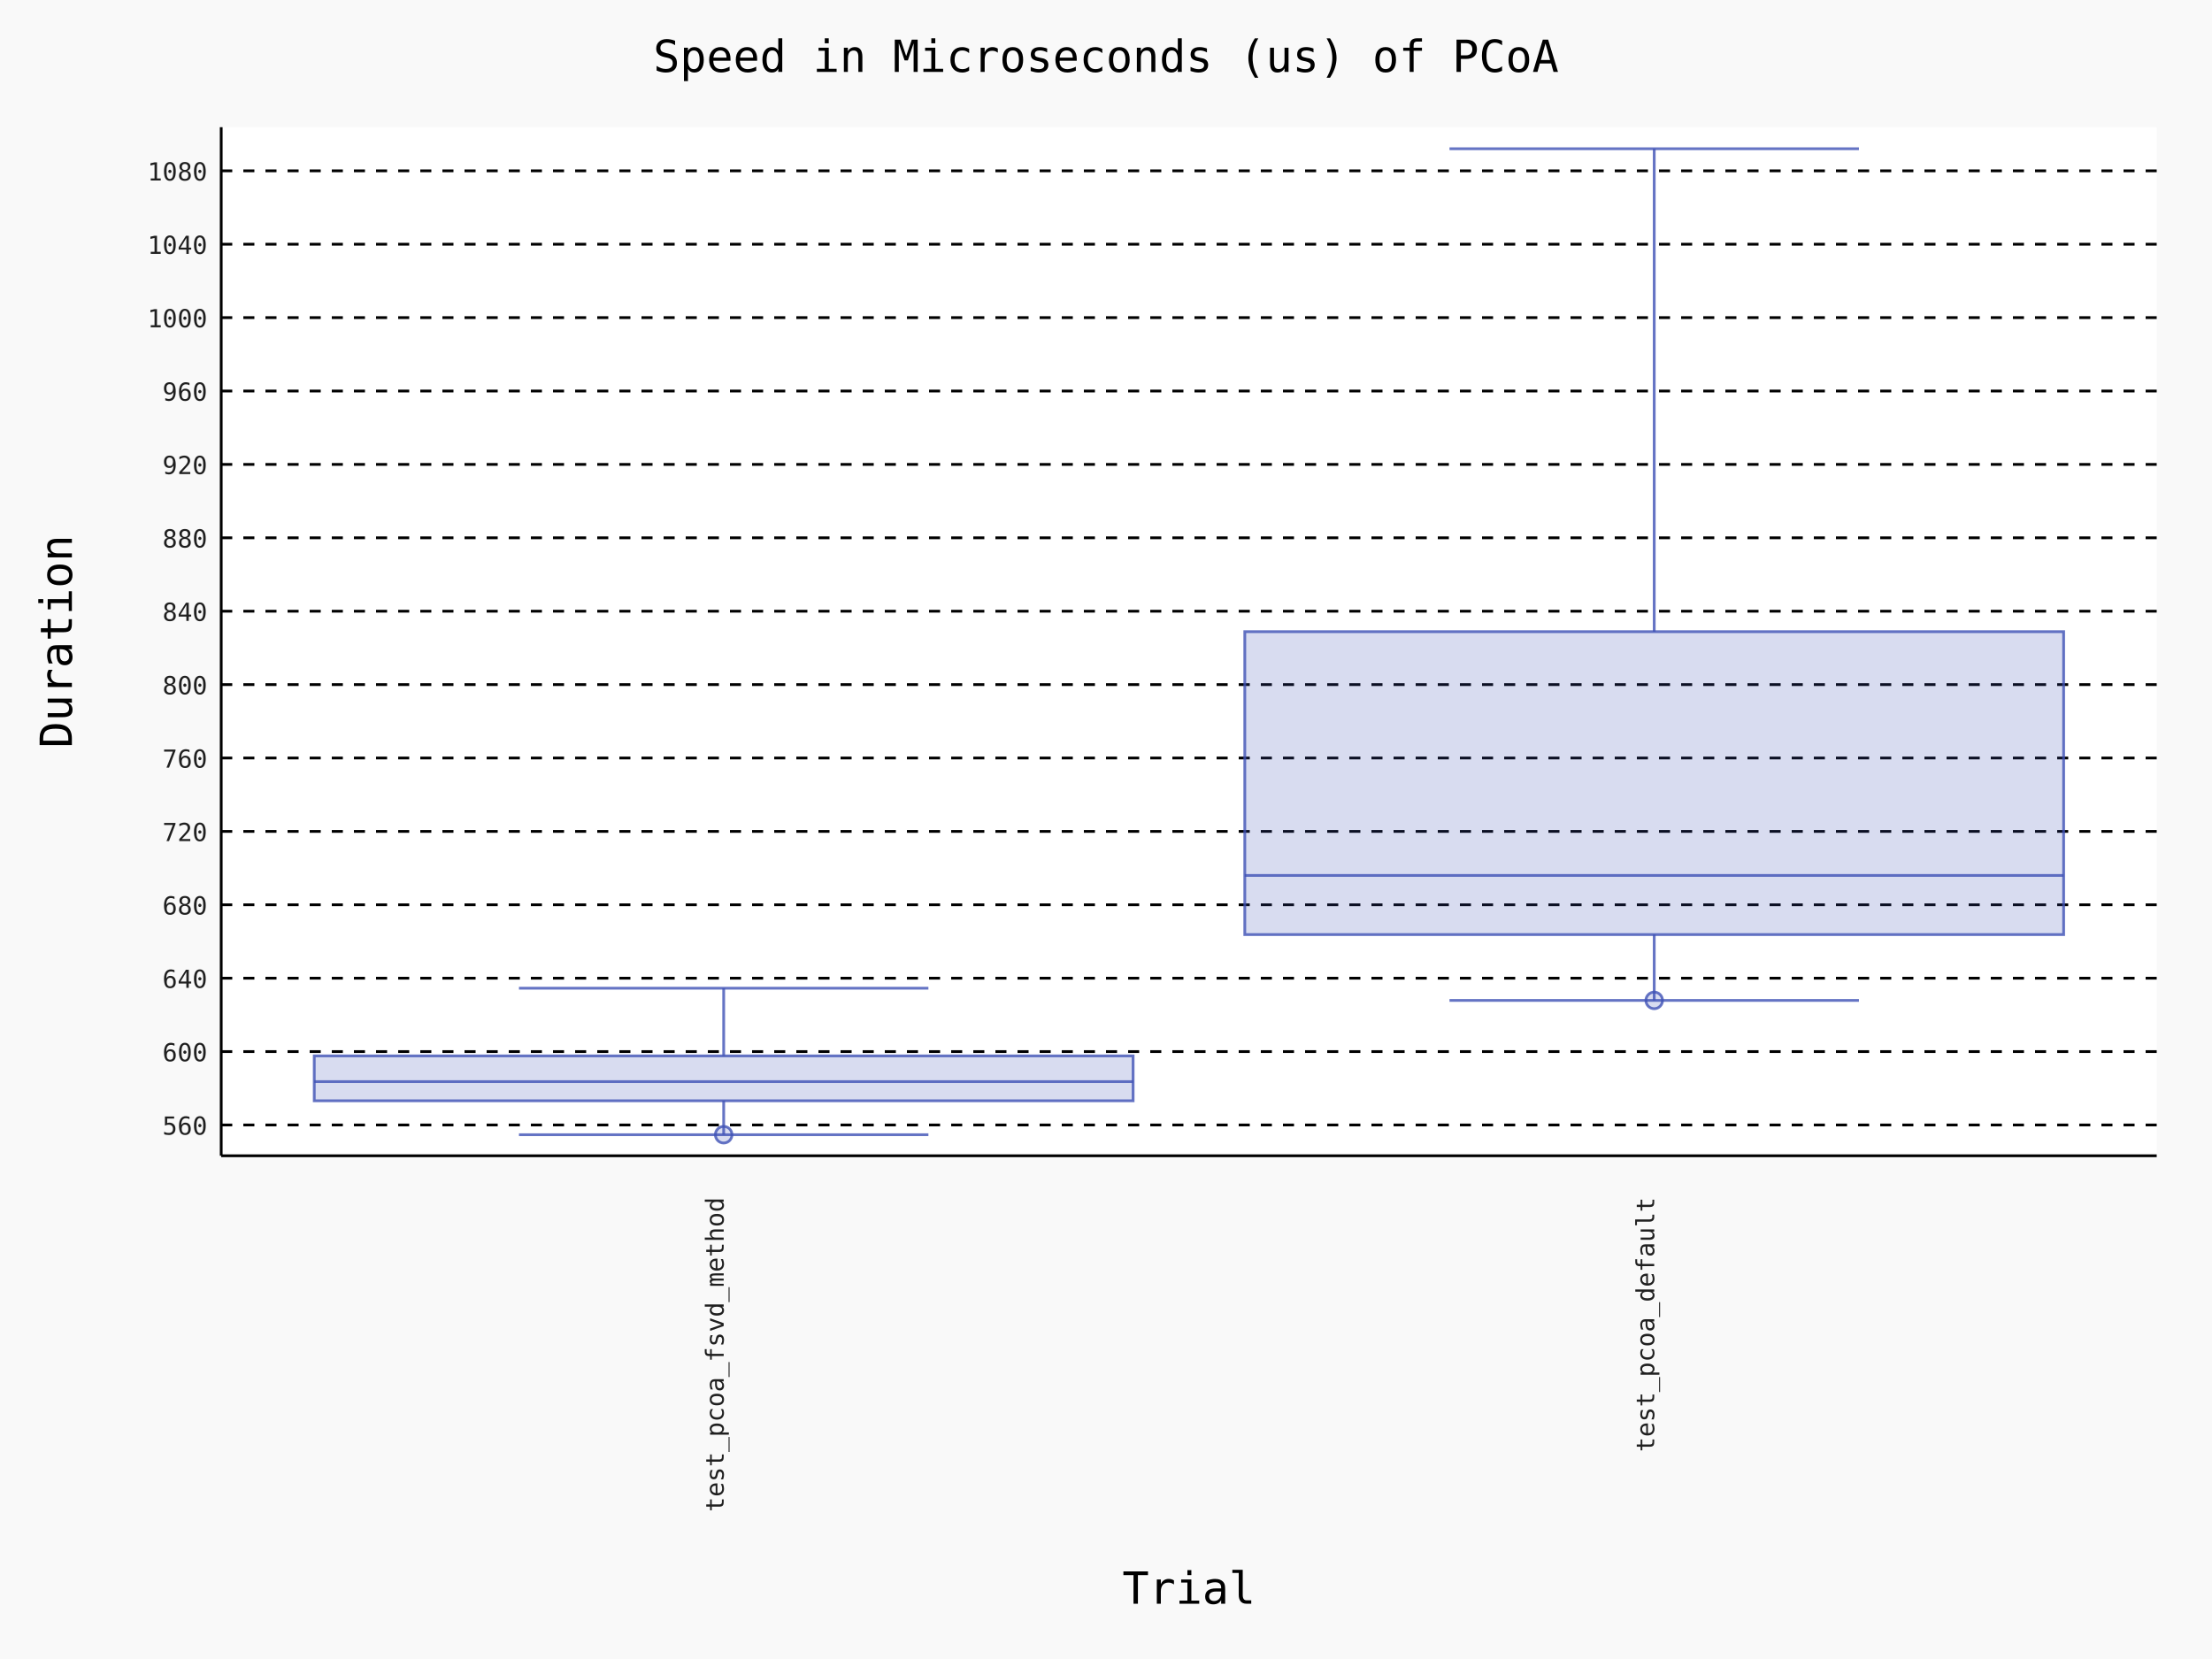
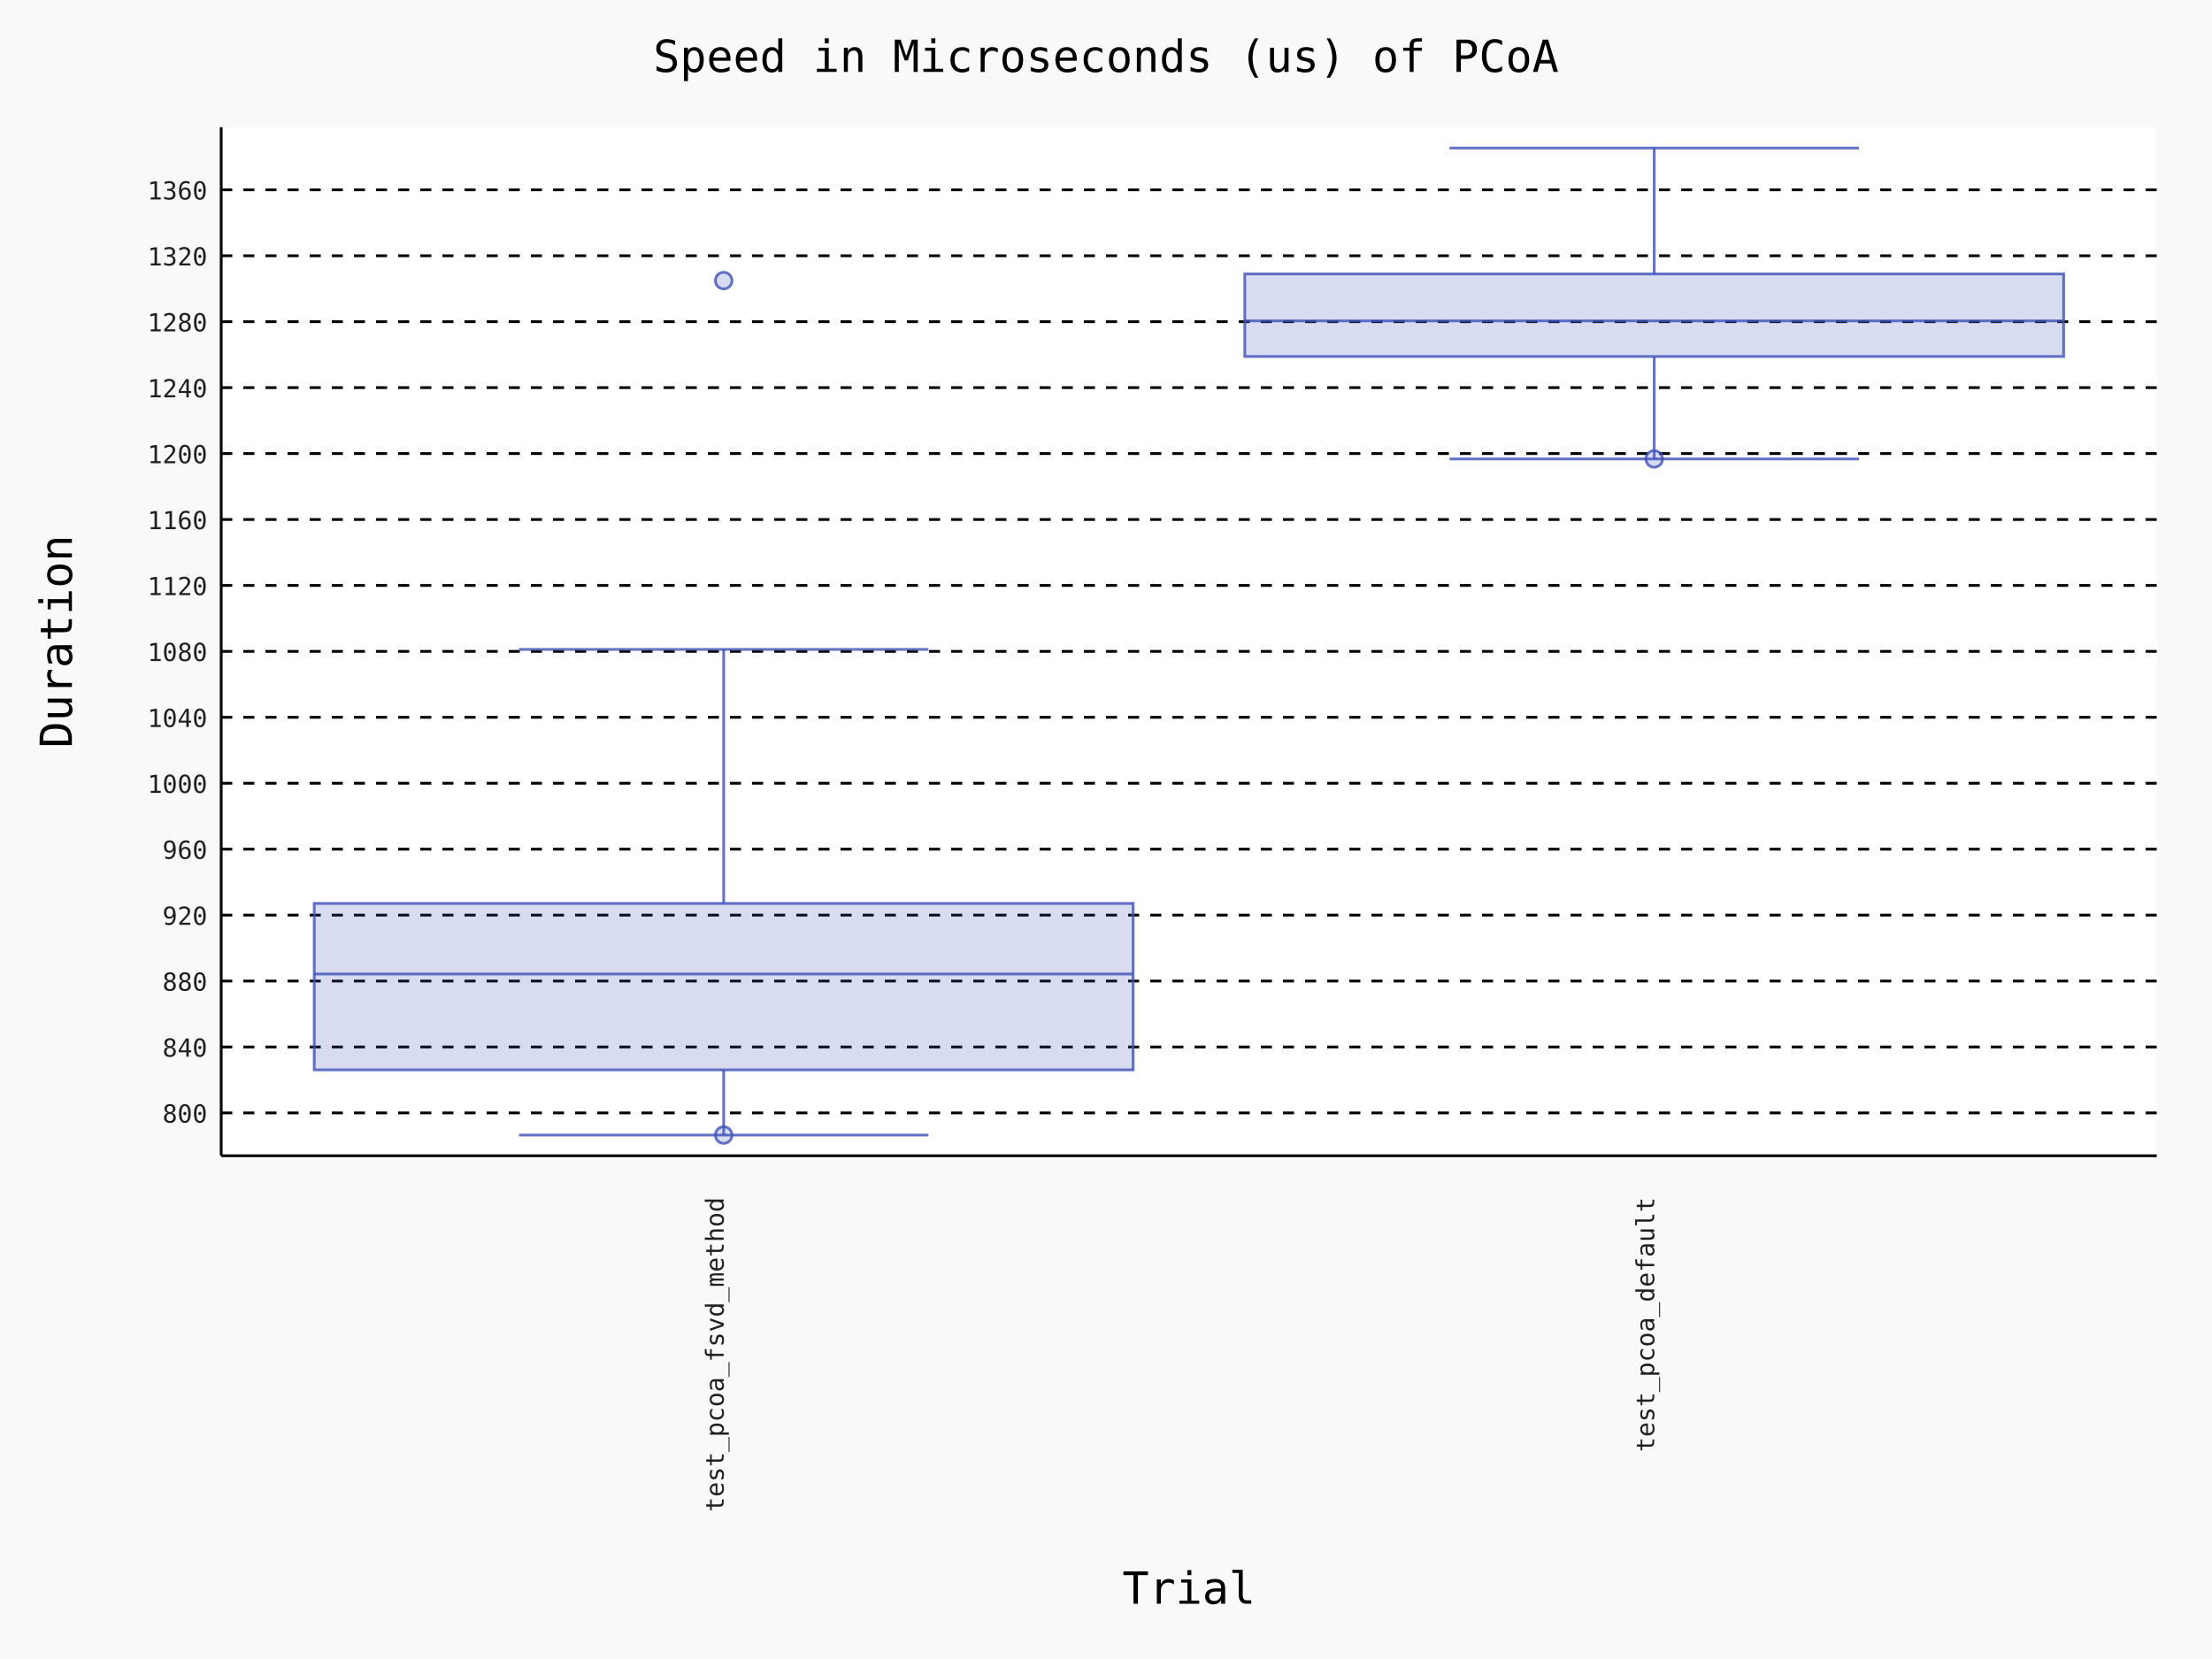
- <svg xmlns="http://www.w3.org/2000/svg" id="chart-c4bdd93e-1c6f-4e2e-bc28-74c10201e263" class="pygal-chart" viewBox="0 0 800 600">
+ <svg xmlns="http://www.w3.org/2000/svg" id="chart-54e16881-0bed-4956-b54e-3b0d1b472a38" class="pygal-chart" viewBox="0 0 800 600">
  <defs>
-     <style type="text/css">#chart-c4bdd93e-1c6f-4e2e-bc28-74c10201e263{-webkit-user-select:none;-webkit-font-smoothing:antialiased;font-family:Consolas,"Deja Vu Sans Mono","Bitstream Vera Sans Mono","Courier New",monospace}#chart-c4bdd93e-1c6f-4e2e-bc28-74c10201e263 .title{font-family:Consolas,"Deja Vu Sans Mono","Bitstream Vera Sans Mono","Courier New",monospace;font-size:16px}#chart-c4bdd93e-1c6f-4e2e-bc28-74c10201e263 .legends .legend text{font-family:Consolas,"Deja Vu Sans Mono","Bitstream Vera Sans Mono","Courier New",monospace;font-size:14px}#chart-c4bdd93e-1c6f-4e2e-bc28-74c10201e263 .axis text{font-family:Consolas,"Deja Vu Sans Mono","Bitstream Vera Sans Mono","Courier New",monospace;font-size:10px}#chart-c4bdd93e-1c6f-4e2e-bc28-74c10201e263 .axis text.major{font-family:Consolas,"Deja Vu Sans Mono","Bitstream Vera Sans Mono","Courier New",monospace;font-size:10px}#chart-c4bdd93e-1c6f-4e2e-bc28-74c10201e263 .text-overlay text.value{font-family:Consolas,"Deja Vu Sans Mono","Bitstream Vera Sans Mono","Courier New",monospace;font-size:16px}#chart-c4bdd93e-1c6f-4e2e-bc28-74c10201e263 .text-overlay text.label{font-family:Consolas,"Deja Vu Sans Mono","Bitstream Vera Sans Mono","Courier New",monospace;font-size:10px}#chart-c4bdd93e-1c6f-4e2e-bc28-74c10201e263 .tooltip{font-family:Consolas,"Deja Vu Sans Mono","Bitstream Vera Sans Mono","Courier New",monospace;font-size:14px}#chart-c4bdd93e-1c6f-4e2e-bc28-74c10201e263 text.no_data{font-family:Consolas,"Deja Vu Sans Mono","Bitstream Vera Sans Mono","Courier New",monospace;font-size:64px}
- #chart-c4bdd93e-1c6f-4e2e-bc28-74c10201e263{background-color:rgba(249,249,249,1)}#chart-c4bdd93e-1c6f-4e2e-bc28-74c10201e263 path,#chart-c4bdd93e-1c6f-4e2e-bc28-74c10201e263 line,#chart-c4bdd93e-1c6f-4e2e-bc28-74c10201e263 rect,#chart-c4bdd93e-1c6f-4e2e-bc28-74c10201e263 circle{-webkit-transition:150ms;-moz-transition:150ms;transition:150ms}#chart-c4bdd93e-1c6f-4e2e-bc28-74c10201e263 .graph &gt; .background{fill:rgba(249,249,249,1)}#chart-c4bdd93e-1c6f-4e2e-bc28-74c10201e263 .plot &gt; .background{fill:rgba(255,255,255,1)}#chart-c4bdd93e-1c6f-4e2e-bc28-74c10201e263 .graph{fill:rgba(0,0,0,.87)}#chart-c4bdd93e-1c6f-4e2e-bc28-74c10201e263 text.no_data{fill:rgba(0,0,0,1)}#chart-c4bdd93e-1c6f-4e2e-bc28-74c10201e263 .title{fill:rgba(0,0,0,1)}#chart-c4bdd93e-1c6f-4e2e-bc28-74c10201e263 .legends .legend text{fill:rgba(0,0,0,.87)}#chart-c4bdd93e-1c6f-4e2e-bc28-74c10201e263 .legends .legend:hover text{fill:rgba(0,0,0,1)}#chart-c4bdd93e-1c6f-4e2e-bc28-74c10201e263 .axis .line{stroke:rgba(0,0,0,1)}#chart-c4bdd93e-1c6f-4e2e-bc28-74c10201e263 .axis .guide.line{stroke:rgba(0,0,0,.54)}#chart-c4bdd93e-1c6f-4e2e-bc28-74c10201e263 .axis .major.line{stroke:rgba(0,0,0,.87)}#chart-c4bdd93e-1c6f-4e2e-bc28-74c10201e263 .axis text.major{fill:rgba(0,0,0,1)}#chart-c4bdd93e-1c6f-4e2e-bc28-74c10201e263 .axis.y .guides:hover .guide.line,#chart-c4bdd93e-1c6f-4e2e-bc28-74c10201e263 .line-graph .axis.x .guides:hover .guide.line,#chart-c4bdd93e-1c6f-4e2e-bc28-74c10201e263 .stackedline-graph .axis.x .guides:hover .guide.line,#chart-c4bdd93e-1c6f-4e2e-bc28-74c10201e263 .xy-graph .axis.x .guides:hover .guide.line{stroke:rgba(0,0,0,1)}#chart-c4bdd93e-1c6f-4e2e-bc28-74c10201e263 .axis .guides:hover text{fill:rgba(0,0,0,1)}#chart-c4bdd93e-1c6f-4e2e-bc28-74c10201e263 .reactive{fill-opacity:.7;stroke-opacity:.8;stroke-width:1}#chart-c4bdd93e-1c6f-4e2e-bc28-74c10201e263 .ci{stroke:rgba(0,0,0,.87)}#chart-c4bdd93e-1c6f-4e2e-bc28-74c10201e263 .reactive.active,#chart-c4bdd93e-1c6f-4e2e-bc28-74c10201e263 .active .reactive{fill-opacity:.8;stroke-opacity:.9;stroke-width:4}#chart-c4bdd93e-1c6f-4e2e-bc28-74c10201e263 .ci .reactive.active{stroke-width:1.5}#chart-c4bdd93e-1c6f-4e2e-bc28-74c10201e263 .series text{fill:rgba(0,0,0,1)}#chart-c4bdd93e-1c6f-4e2e-bc28-74c10201e263 .tooltip rect{fill:rgba(255,255,255,1);stroke:rgba(0,0,0,1);-webkit-transition:opacity 150ms;-moz-transition:opacity 150ms;transition:opacity 150ms}#chart-c4bdd93e-1c6f-4e2e-bc28-74c10201e263 .tooltip .label{fill:rgba(0,0,0,.87)}#chart-c4bdd93e-1c6f-4e2e-bc28-74c10201e263 .tooltip .label{fill:rgba(0,0,0,.87)}#chart-c4bdd93e-1c6f-4e2e-bc28-74c10201e263 .tooltip .legend{font-size:.8em;fill:rgba(0,0,0,.54)}#chart-c4bdd93e-1c6f-4e2e-bc28-74c10201e263 .tooltip .x_label{font-size:.6em;fill:rgba(0,0,0,1)}#chart-c4bdd93e-1c6f-4e2e-bc28-74c10201e263 .tooltip .xlink{font-size:.5em;text-decoration:underline}#chart-c4bdd93e-1c6f-4e2e-bc28-74c10201e263 .tooltip .value{font-size:1.5em}#chart-c4bdd93e-1c6f-4e2e-bc28-74c10201e263 .bound{font-size:.5em}#chart-c4bdd93e-1c6f-4e2e-bc28-74c10201e263 .max-value{font-size:.75em;fill:rgba(0,0,0,.54)}#chart-c4bdd93e-1c6f-4e2e-bc28-74c10201e263 .map-element{fill:rgba(255,255,255,1);stroke:rgba(0,0,0,.54) !important}#chart-c4bdd93e-1c6f-4e2e-bc28-74c10201e263 .map-element .reactive{fill-opacity:inherit;stroke-opacity:inherit}#chart-c4bdd93e-1c6f-4e2e-bc28-74c10201e263 .color-0,#chart-c4bdd93e-1c6f-4e2e-bc28-74c10201e263 .color-0 a:visited{stroke:#3F51B5;fill:#3F51B5}#chart-c4bdd93e-1c6f-4e2e-bc28-74c10201e263 .color-1,#chart-c4bdd93e-1c6f-4e2e-bc28-74c10201e263 .color-1 a:visited{stroke:#3F51B5;fill:#3F51B5}#chart-c4bdd93e-1c6f-4e2e-bc28-74c10201e263 .text-overlay .color-0 text{fill:black}#chart-c4bdd93e-1c6f-4e2e-bc28-74c10201e263 .text-overlay .color-1 text{fill:black}
- #chart-c4bdd93e-1c6f-4e2e-bc28-74c10201e263 text.no_data{text-anchor:middle}#chart-c4bdd93e-1c6f-4e2e-bc28-74c10201e263 .guide.line{fill:none}#chart-c4bdd93e-1c6f-4e2e-bc28-74c10201e263 .centered{text-anchor:middle}#chart-c4bdd93e-1c6f-4e2e-bc28-74c10201e263 .title{text-anchor:middle}#chart-c4bdd93e-1c6f-4e2e-bc28-74c10201e263 .legends .legend text{fill-opacity:1}#chart-c4bdd93e-1c6f-4e2e-bc28-74c10201e263 .axis.x text{text-anchor:middle}#chart-c4bdd93e-1c6f-4e2e-bc28-74c10201e263 .axis.x:not(.web) text[transform]{text-anchor:start}#chart-c4bdd93e-1c6f-4e2e-bc28-74c10201e263 .axis.x:not(.web) text[transform].backwards{text-anchor:end}#chart-c4bdd93e-1c6f-4e2e-bc28-74c10201e263 .axis.y text{text-anchor:end}#chart-c4bdd93e-1c6f-4e2e-bc28-74c10201e263 .axis.y text[transform].backwards{text-anchor:start}#chart-c4bdd93e-1c6f-4e2e-bc28-74c10201e263 .axis.y2 text{text-anchor:start}#chart-c4bdd93e-1c6f-4e2e-bc28-74c10201e263 .axis.y2 text[transform].backwards{text-anchor:end}#chart-c4bdd93e-1c6f-4e2e-bc28-74c10201e263 .axis .guide.line{stroke-dasharray:4,4;stroke:black}#chart-c4bdd93e-1c6f-4e2e-bc28-74c10201e263 .axis .major.guide.line{stroke-dasharray:6,6;stroke:black}#chart-c4bdd93e-1c6f-4e2e-bc28-74c10201e263 .horizontal .axis.y .guide.line,#chart-c4bdd93e-1c6f-4e2e-bc28-74c10201e263 .horizontal .axis.y2 .guide.line,#chart-c4bdd93e-1c6f-4e2e-bc28-74c10201e263 .vertical .axis.x .guide.line{opacity:0}#chart-c4bdd93e-1c6f-4e2e-bc28-74c10201e263 .horizontal .axis.always_show .guide.line,#chart-c4bdd93e-1c6f-4e2e-bc28-74c10201e263 .vertical .axis.always_show .guide.line{opacity:1 !important}#chart-c4bdd93e-1c6f-4e2e-bc28-74c10201e263 .axis.y .guides:hover .guide.line,#chart-c4bdd93e-1c6f-4e2e-bc28-74c10201e263 .axis.y2 .guides:hover .guide.line,#chart-c4bdd93e-1c6f-4e2e-bc28-74c10201e263 .axis.x .guides:hover .guide.line{opacity:1}#chart-c4bdd93e-1c6f-4e2e-bc28-74c10201e263 .axis .guides:hover text{opacity:1}#chart-c4bdd93e-1c6f-4e2e-bc28-74c10201e263 .nofill{fill:none}#chart-c4bdd93e-1c6f-4e2e-bc28-74c10201e263 .subtle-fill{fill-opacity:.2}#chart-c4bdd93e-1c6f-4e2e-bc28-74c10201e263 .dot{stroke-width:1px;fill-opacity:1;stroke-opacity:1}#chart-c4bdd93e-1c6f-4e2e-bc28-74c10201e263 .dot.active{stroke-width:5px}#chart-c4bdd93e-1c6f-4e2e-bc28-74c10201e263 .dot.negative{fill:transparent}#chart-c4bdd93e-1c6f-4e2e-bc28-74c10201e263 text,#chart-c4bdd93e-1c6f-4e2e-bc28-74c10201e263 tspan{stroke:none !important}#chart-c4bdd93e-1c6f-4e2e-bc28-74c10201e263 .series text.active{opacity:1}#chart-c4bdd93e-1c6f-4e2e-bc28-74c10201e263 .tooltip rect{fill-opacity:.95;stroke-width:.5}#chart-c4bdd93e-1c6f-4e2e-bc28-74c10201e263 .tooltip text{fill-opacity:1}#chart-c4bdd93e-1c6f-4e2e-bc28-74c10201e263 .showable{visibility:hidden}#chart-c4bdd93e-1c6f-4e2e-bc28-74c10201e263 .showable.shown{visibility:visible}#chart-c4bdd93e-1c6f-4e2e-bc28-74c10201e263 .gauge-background{fill:rgba(229,229,229,1);stroke:none}#chart-c4bdd93e-1c6f-4e2e-bc28-74c10201e263 .bg-lines{stroke:rgba(249,249,249,1);stroke-width:2px}
+     <style type="text/css">#chart-54e16881-0bed-4956-b54e-3b0d1b472a38{-webkit-user-select:none;-webkit-font-smoothing:antialiased;font-family:Consolas,"Deja Vu Sans Mono","Bitstream Vera Sans Mono","Courier New",monospace}#chart-54e16881-0bed-4956-b54e-3b0d1b472a38 .title{font-family:Consolas,"Deja Vu Sans Mono","Bitstream Vera Sans Mono","Courier New",monospace;font-size:16px}#chart-54e16881-0bed-4956-b54e-3b0d1b472a38 .legends .legend text{font-family:Consolas,"Deja Vu Sans Mono","Bitstream Vera Sans Mono","Courier New",monospace;font-size:14px}#chart-54e16881-0bed-4956-b54e-3b0d1b472a38 .axis text{font-family:Consolas,"Deja Vu Sans Mono","Bitstream Vera Sans Mono","Courier New",monospace;font-size:10px}#chart-54e16881-0bed-4956-b54e-3b0d1b472a38 .axis text.major{font-family:Consolas,"Deja Vu Sans Mono","Bitstream Vera Sans Mono","Courier New",monospace;font-size:10px}#chart-54e16881-0bed-4956-b54e-3b0d1b472a38 .text-overlay text.value{font-family:Consolas,"Deja Vu Sans Mono","Bitstream Vera Sans Mono","Courier New",monospace;font-size:16px}#chart-54e16881-0bed-4956-b54e-3b0d1b472a38 .text-overlay text.label{font-family:Consolas,"Deja Vu Sans Mono","Bitstream Vera Sans Mono","Courier New",monospace;font-size:10px}#chart-54e16881-0bed-4956-b54e-3b0d1b472a38 .tooltip{font-family:Consolas,"Deja Vu Sans Mono","Bitstream Vera Sans Mono","Courier New",monospace;font-size:14px}#chart-54e16881-0bed-4956-b54e-3b0d1b472a38 text.no_data{font-family:Consolas,"Deja Vu Sans Mono","Bitstream Vera Sans Mono","Courier New",monospace;font-size:64px}
+ #chart-54e16881-0bed-4956-b54e-3b0d1b472a38{background-color:rgba(249,249,249,1)}#chart-54e16881-0bed-4956-b54e-3b0d1b472a38 path,#chart-54e16881-0bed-4956-b54e-3b0d1b472a38 line,#chart-54e16881-0bed-4956-b54e-3b0d1b472a38 rect,#chart-54e16881-0bed-4956-b54e-3b0d1b472a38 circle{-webkit-transition:150ms;-moz-transition:150ms;transition:150ms}#chart-54e16881-0bed-4956-b54e-3b0d1b472a38 .graph &gt; .background{fill:rgba(249,249,249,1)}#chart-54e16881-0bed-4956-b54e-3b0d1b472a38 .plot &gt; .background{fill:rgba(255,255,255,1)}#chart-54e16881-0bed-4956-b54e-3b0d1b472a38 .graph{fill:rgba(0,0,0,.87)}#chart-54e16881-0bed-4956-b54e-3b0d1b472a38 text.no_data{fill:rgba(0,0,0,1)}#chart-54e16881-0bed-4956-b54e-3b0d1b472a38 .title{fill:rgba(0,0,0,1)}#chart-54e16881-0bed-4956-b54e-3b0d1b472a38 .legends .legend text{fill:rgba(0,0,0,.87)}#chart-54e16881-0bed-4956-b54e-3b0d1b472a38 .legends .legend:hover text{fill:rgba(0,0,0,1)}#chart-54e16881-0bed-4956-b54e-3b0d1b472a38 .axis .line{stroke:rgba(0,0,0,1)}#chart-54e16881-0bed-4956-b54e-3b0d1b472a38 .axis .guide.line{stroke:rgba(0,0,0,.54)}#chart-54e16881-0bed-4956-b54e-3b0d1b472a38 .axis .major.line{stroke:rgba(0,0,0,.87)}#chart-54e16881-0bed-4956-b54e-3b0d1b472a38 .axis text.major{fill:rgba(0,0,0,1)}#chart-54e16881-0bed-4956-b54e-3b0d1b472a38 .axis.y .guides:hover .guide.line,#chart-54e16881-0bed-4956-b54e-3b0d1b472a38 .line-graph .axis.x .guides:hover .guide.line,#chart-54e16881-0bed-4956-b54e-3b0d1b472a38 .stackedline-graph .axis.x .guides:hover .guide.line,#chart-54e16881-0bed-4956-b54e-3b0d1b472a38 .xy-graph .axis.x .guides:hover .guide.line{stroke:rgba(0,0,0,1)}#chart-54e16881-0bed-4956-b54e-3b0d1b472a38 .axis .guides:hover text{fill:rgba(0,0,0,1)}#chart-54e16881-0bed-4956-b54e-3b0d1b472a38 .reactive{fill-opacity:.7;stroke-opacity:.8;stroke-width:1}#chart-54e16881-0bed-4956-b54e-3b0d1b472a38 .ci{stroke:rgba(0,0,0,.87)}#chart-54e16881-0bed-4956-b54e-3b0d1b472a38 .reactive.active,#chart-54e16881-0bed-4956-b54e-3b0d1b472a38 .active .reactive{fill-opacity:.8;stroke-opacity:.9;stroke-width:4}#chart-54e16881-0bed-4956-b54e-3b0d1b472a38 .ci .reactive.active{stroke-width:1.5}#chart-54e16881-0bed-4956-b54e-3b0d1b472a38 .series text{fill:rgba(0,0,0,1)}#chart-54e16881-0bed-4956-b54e-3b0d1b472a38 .tooltip rect{fill:rgba(255,255,255,1);stroke:rgba(0,0,0,1);-webkit-transition:opacity 150ms;-moz-transition:opacity 150ms;transition:opacity 150ms}#chart-54e16881-0bed-4956-b54e-3b0d1b472a38 .tooltip .label{fill:rgba(0,0,0,.87)}#chart-54e16881-0bed-4956-b54e-3b0d1b472a38 .tooltip .label{fill:rgba(0,0,0,.87)}#chart-54e16881-0bed-4956-b54e-3b0d1b472a38 .tooltip .legend{font-size:.8em;fill:rgba(0,0,0,.54)}#chart-54e16881-0bed-4956-b54e-3b0d1b472a38 .tooltip .x_label{font-size:.6em;fill:rgba(0,0,0,1)}#chart-54e16881-0bed-4956-b54e-3b0d1b472a38 .tooltip .xlink{font-size:.5em;text-decoration:underline}#chart-54e16881-0bed-4956-b54e-3b0d1b472a38 .tooltip .value{font-size:1.5em}#chart-54e16881-0bed-4956-b54e-3b0d1b472a38 .bound{font-size:.5em}#chart-54e16881-0bed-4956-b54e-3b0d1b472a38 .max-value{font-size:.75em;fill:rgba(0,0,0,.54)}#chart-54e16881-0bed-4956-b54e-3b0d1b472a38 .map-element{fill:rgba(255,255,255,1);stroke:rgba(0,0,0,.54) !important}#chart-54e16881-0bed-4956-b54e-3b0d1b472a38 .map-element .reactive{fill-opacity:inherit;stroke-opacity:inherit}#chart-54e16881-0bed-4956-b54e-3b0d1b472a38 .color-0,#chart-54e16881-0bed-4956-b54e-3b0d1b472a38 .color-0 a:visited{stroke:#3F51B5;fill:#3F51B5}#chart-54e16881-0bed-4956-b54e-3b0d1b472a38 .color-1,#chart-54e16881-0bed-4956-b54e-3b0d1b472a38 .color-1 a:visited{stroke:#3F51B5;fill:#3F51B5}#chart-54e16881-0bed-4956-b54e-3b0d1b472a38 .text-overlay .color-0 text{fill:black}#chart-54e16881-0bed-4956-b54e-3b0d1b472a38 .text-overlay .color-1 text{fill:black}
+ #chart-54e16881-0bed-4956-b54e-3b0d1b472a38 text.no_data{text-anchor:middle}#chart-54e16881-0bed-4956-b54e-3b0d1b472a38 .guide.line{fill:none}#chart-54e16881-0bed-4956-b54e-3b0d1b472a38 .centered{text-anchor:middle}#chart-54e16881-0bed-4956-b54e-3b0d1b472a38 .title{text-anchor:middle}#chart-54e16881-0bed-4956-b54e-3b0d1b472a38 .legends .legend text{fill-opacity:1}#chart-54e16881-0bed-4956-b54e-3b0d1b472a38 .axis.x text{text-anchor:middle}#chart-54e16881-0bed-4956-b54e-3b0d1b472a38 .axis.x:not(.web) text[transform]{text-anchor:start}#chart-54e16881-0bed-4956-b54e-3b0d1b472a38 .axis.x:not(.web) text[transform].backwards{text-anchor:end}#chart-54e16881-0bed-4956-b54e-3b0d1b472a38 .axis.y text{text-anchor:end}#chart-54e16881-0bed-4956-b54e-3b0d1b472a38 .axis.y text[transform].backwards{text-anchor:start}#chart-54e16881-0bed-4956-b54e-3b0d1b472a38 .axis.y2 text{text-anchor:start}#chart-54e16881-0bed-4956-b54e-3b0d1b472a38 .axis.y2 text[transform].backwards{text-anchor:end}#chart-54e16881-0bed-4956-b54e-3b0d1b472a38 .axis .guide.line{stroke-dasharray:4,4;stroke:black}#chart-54e16881-0bed-4956-b54e-3b0d1b472a38 .axis .major.guide.line{stroke-dasharray:6,6;stroke:black}#chart-54e16881-0bed-4956-b54e-3b0d1b472a38 .horizontal .axis.y .guide.line,#chart-54e16881-0bed-4956-b54e-3b0d1b472a38 .horizontal .axis.y2 .guide.line,#chart-54e16881-0bed-4956-b54e-3b0d1b472a38 .vertical .axis.x .guide.line{opacity:0}#chart-54e16881-0bed-4956-b54e-3b0d1b472a38 .horizontal .axis.always_show .guide.line,#chart-54e16881-0bed-4956-b54e-3b0d1b472a38 .vertical .axis.always_show .guide.line{opacity:1 !important}#chart-54e16881-0bed-4956-b54e-3b0d1b472a38 .axis.y .guides:hover .guide.line,#chart-54e16881-0bed-4956-b54e-3b0d1b472a38 .axis.y2 .guides:hover .guide.line,#chart-54e16881-0bed-4956-b54e-3b0d1b472a38 .axis.x .guides:hover .guide.line{opacity:1}#chart-54e16881-0bed-4956-b54e-3b0d1b472a38 .axis .guides:hover text{opacity:1}#chart-54e16881-0bed-4956-b54e-3b0d1b472a38 .nofill{fill:none}#chart-54e16881-0bed-4956-b54e-3b0d1b472a38 .subtle-fill{fill-opacity:.2}#chart-54e16881-0bed-4956-b54e-3b0d1b472a38 .dot{stroke-width:1px;fill-opacity:1;stroke-opacity:1}#chart-54e16881-0bed-4956-b54e-3b0d1b472a38 .dot.active{stroke-width:5px}#chart-54e16881-0bed-4956-b54e-3b0d1b472a38 .dot.negative{fill:transparent}#chart-54e16881-0bed-4956-b54e-3b0d1b472a38 text,#chart-54e16881-0bed-4956-b54e-3b0d1b472a38 tspan{stroke:none !important}#chart-54e16881-0bed-4956-b54e-3b0d1b472a38 .series text.active{opacity:1}#chart-54e16881-0bed-4956-b54e-3b0d1b472a38 .tooltip rect{fill-opacity:.95;stroke-width:.5}#chart-54e16881-0bed-4956-b54e-3b0d1b472a38 .tooltip text{fill-opacity:1}#chart-54e16881-0bed-4956-b54e-3b0d1b472a38 .showable{visibility:hidden}#chart-54e16881-0bed-4956-b54e-3b0d1b472a38 .showable.shown{visibility:visible}#chart-54e16881-0bed-4956-b54e-3b0d1b472a38 .gauge-background{fill:rgba(229,229,229,1);stroke:none}#chart-54e16881-0bed-4956-b54e-3b0d1b472a38 .bg-lines{stroke:rgba(249,249,249,1);stroke-width:2px}
.tooltip .value{font-size:1em !important}.axis text{font-size:9px !important}</style>
  </defs>
  <g class="graph custombox-graph vertical">
    <rect x="0" y="0" width="800" height="600" class="background" />
    <g transform="translate(80, 46)" class="plot">
      <rect x="0" y="0" width="700.0" height="372.0" class="background" />
      <g class="axis y always_show">
        <path d="M0 372 h700" class="line" />
        <g class="guides">
-           <path d="M0 360.864 h700" class="guide line" />
-           <text x="-5" y="364.364" class="">560</text>
+           <path d="M0 356.5 h700" class="guide line" />
+           <text x="-5" y="360.0" class="">800</text>
        </g>
        <g class="guides">
-           <path d="M0 334.32 h700" class="guide line" />
-           <text x="-5" y="337.82" class="">600</text>
+           <path d="M0 332.654 h700" class="guide line" />
+           <text x="-5" y="336.154" class="">840</text>
        </g>
        <g class="guides">
-           <path d="M0 307.775 h700" class="guide line" />
-           <text x="-5" y="311.275" class="">640</text>
+           <path d="M0 308.808 h700" class="guide line" />
+           <text x="-5" y="312.308" class="">880</text>
        </g>
        <g class="guides">
-           <path d="M0 281.23 h700" class="guide line" />
-           <text x="-5" y="284.73" class="">680</text>
+           <path d="M0 284.962 h700" class="guide line" />
+           <text x="-5" y="288.462" class="">920</text>
        </g>
        <g class="guides">
-           <path d="M0 254.685 h700" class="guide line" />
-           <text x="-5" y="258.185" class="">720</text>
+           <path d="M0 261.115 h700" class="guide line" />
+           <text x="-5" y="264.615" class="">960</text>
        </g>
        <g class="guides">
-           <path d="M0 228.14 h700" class="guide line" />
-           <text x="-5" y="231.64" class="">760</text>
+           <path d="M0 237.269 h700" class="guide line" />
+           <text x="-5" y="240.769" class="">1000</text>
        </g>
        <g class="guides">
-           <path d="M0 201.595 h700" class="guide line" />
-           <text x="-5" y="205.095" class="">800</text>
+           <path d="M0 213.423 h700" class="guide line" />
+           <text x="-5" y="216.923" class="">1040</text>
        </g>
        <g class="guides">
-           <path d="M0 175.05 h700" class="guide line" />
-           <text x="-5" y="178.55" class="">840</text>
+           <path d="M0 189.577 h700" class="guide line" />
+           <text x="-5" y="193.077" class="">1080</text>
        </g>
        <g class="guides">
-           <path d="M0 148.505 h700" class="guide line" />
-           <text x="-5" y="152.005" class="">880</text>
+           <path d="M0 165.731 h700" class="guide line" />
+           <text x="-5" y="169.231" class="">1120</text>
        </g>
        <g class="guides">
-           <path d="M0 121.96 h700" class="guide line" />
-           <text x="-5" y="125.46" class="">920</text>
+           <path d="M0 141.885 h700" class="guide line" />
+           <text x="-5" y="145.385" class="">1160</text>
        </g>
        <g class="guides">
-           <path d="M0 95.416 h700" class="guide line" />
-           <text x="-5" y="98.916" class="">960</text>
+           <path d="M0 118.038 h700" class="guide line" />
+           <text x="-5" y="121.538" class="">1200</text>
        </g>
        <g class="guides">
-           <path d="M0 68.871 h700" class="guide line" />
-           <text x="-5" y="72.371" class="">1000</text>
+           <path d="M0 94.192 h700" class="guide line" />
+           <text x="-5" y="97.692" class="">1240</text>
        </g>
        <g class="guides">
-           <path d="M0 42.326 h700" class="guide line" />
-           <text x="-5" y="45.826" class="">1040</text>
+           <path d="M0 70.346 h700" class="guide line" />
+           <text x="-5" y="73.846" class="">1280</text>
        </g>
        <g class="guides">
-           <path d="M0 15.781 h700" class="guide line" />
-           <text x="-5" y="19.281" class="">1080</text>
+           <path d="M0 46.5 h700" class="guide line" />
+           <text x="-5" y="50.0" class="">1320</text>
+         </g>
+         <g class="guides">
+           <path d="M0 22.654 h700" class="guide line" />
+           <text x="-5" y="26.154" class="">1360</text>
        </g>
      </g>
      <g class="axis x">
        <path d="M0 0 v372" class="line" />
        <g class="guides">
          <path d="M181.731 0 v372" class="guide line" />
          <text x="181.731" y="387.0" class="backwards" transform="rotate(270 181.7308 387)">test_pcoa_fsvd_method</text>
        </g>
        <g class="guides">
          <path d="M518.269 0 v372" class="guide line" />
          <text x="518.269" y="387.0" class="backwards" transform="rotate(270 518.2692 387)">test_pcoa_default</text>
        </g>
      </g>
      <g class="series serie-0 color-0">
        <g class="boxes">
          <g class="box">
-             <path stroke-width="3" d="M107.692 364.388 L255.769 364.388" class="reactive tooltip-trigger" />
-             <path stroke-width="3" d="M33.654 345.183 L329.808 345.183" class="reactive tooltip-trigger" />
-             <path stroke-width="3" d="M107.692 311.398 L255.769 311.398" class="reactive tooltip-trigger" />
-             <path stroke-width="2" d="M181.731 364.388 L181.731 352.115" class="reactive tooltip-trigger" />
-             <path stroke-width="2" d="M181.731 311.398 L181.731 335.878" class="reactive tooltip-trigger" />
-             <rect x="33.654" y="335.878" height="16.236" width="296.154" class="subtle-fill reactive tooltip-trigger" />
-             <circle cx="181.731" cy="364.388" r="3" class="subtle-fill reactive tooltip-trigger" />
-             <circle cx="181.731" cy="-69.712" r="3" class="subtle-fill reactive tooltip-trigger" />
+             <path stroke-width="3" d="M107.692 364.513 L255.769 364.513" class="reactive tooltip-trigger" />
+             <path stroke-width="3" d="M33.654 306.271 L329.808 306.271" class="reactive tooltip-trigger" />
+             <path stroke-width="3" d="M107.692 188.867 L255.769 188.867" class="reactive tooltip-trigger" />
+             <path stroke-width="2" d="M181.731 364.513 L181.731 340.934" class="reactive tooltip-trigger" />
+             <path stroke-width="2" d="M181.731 188.867 L181.731 280.737" class="reactive tooltip-trigger" />
+             <rect x="33.654" y="280.737" height="60.197" width="296.154" class="subtle-fill reactive tooltip-trigger" />
+             <circle cx="181.731" cy="364.513" r="3" class="subtle-fill reactive tooltip-trigger" />
+             <circle cx="181.731" cy="55.476" r="3" class="subtle-fill reactive tooltip-trigger" />
          </g>
        </g>
      </g>
      <g class="series serie-1 color-1">
        <g class="boxes">
          <g class="box">
-             <path stroke-width="3" d="M444.231 315.812 L592.308 315.812" class="reactive tooltip-trigger" />
-             <path stroke-width="3" d="M370.192 270.612 L666.346 270.612" class="reactive tooltip-trigger" />
-             <path stroke-width="3" d="M444.231 7.795 L592.308 7.795" class="reactive tooltip-trigger" />
-             <path stroke-width="2" d="M518.269 315.812 L518.269 292.004" class="reactive tooltip-trigger" />
-             <path stroke-width="2" d="M518.269 7.795 L518.269 182.447" class="reactive tooltip-trigger" />
-             <rect x="370.192" y="182.447" height="109.557" width="296.154" class="subtle-fill reactive tooltip-trigger" />
-             <circle cx="518.269" cy="315.812" r="3" class="subtle-fill reactive tooltip-trigger" />
-             <circle cx="518.269" cy="-2565.642" r="3" class="subtle-fill reactive tooltip-trigger" />
+             <path stroke-width="3" d="M444.231 119.984 L592.308 119.984" class="reactive tooltip-trigger" />
+             <path stroke-width="3" d="M370.192 70.052 L666.346 70.052" class="reactive tooltip-trigger" />
+             <path stroke-width="3" d="M444.231 7.544 L592.308 7.544" class="reactive tooltip-trigger" />
+             <path stroke-width="2" d="M518.269 119.984 L518.269 82.927" class="reactive tooltip-trigger" />
+             <path stroke-width="2" d="M518.269 7.544 L518.269 53.08" class="reactive tooltip-trigger" />
+             <rect x="370.192" y="53.08" height="29.847" width="296.154" class="subtle-fill reactive tooltip-trigger" />
+             <circle cx="518.269" cy="119.984" r="3" class="subtle-fill reactive tooltip-trigger" />
+             <circle cx="518.269" cy="-919.661" r="3" class="subtle-fill reactive tooltip-trigger" />
          </g>
        </g>
      </g>
    </g>
    <g class="titles">
      <text x="400.0" y="26" class="title plot_title">Speed in Microseconds (us) of PCoA</text>
      <text x="430.0" y="580.0" class="title">Trial</text>
      <text x="0" y="258.0" class="title" transform="rotate(-90 0 232)">Duration</text>
    </g>
    <g transform="translate(80, 46)" class="plot overlay">
      <g class="series serie-0 color-0" />
      <g class="series serie-1 color-1" />
    </g>
    <g transform="translate(80, 46)" class="plot text-overlay">
      <g class="series serie-0 color-0" />
      <g class="series serie-1 color-1" />
    </g>
    <g transform="translate(80, 46)" class="plot tooltip-overlay">
      <g transform="translate(0 0)" style="opacity: 0" class="tooltip">
        <rect rx="0" ry="0" width="0" height="0" class="tooltip-box" />
        <g class="text" />
      </g>
    </g>
  </g>
</svg>
